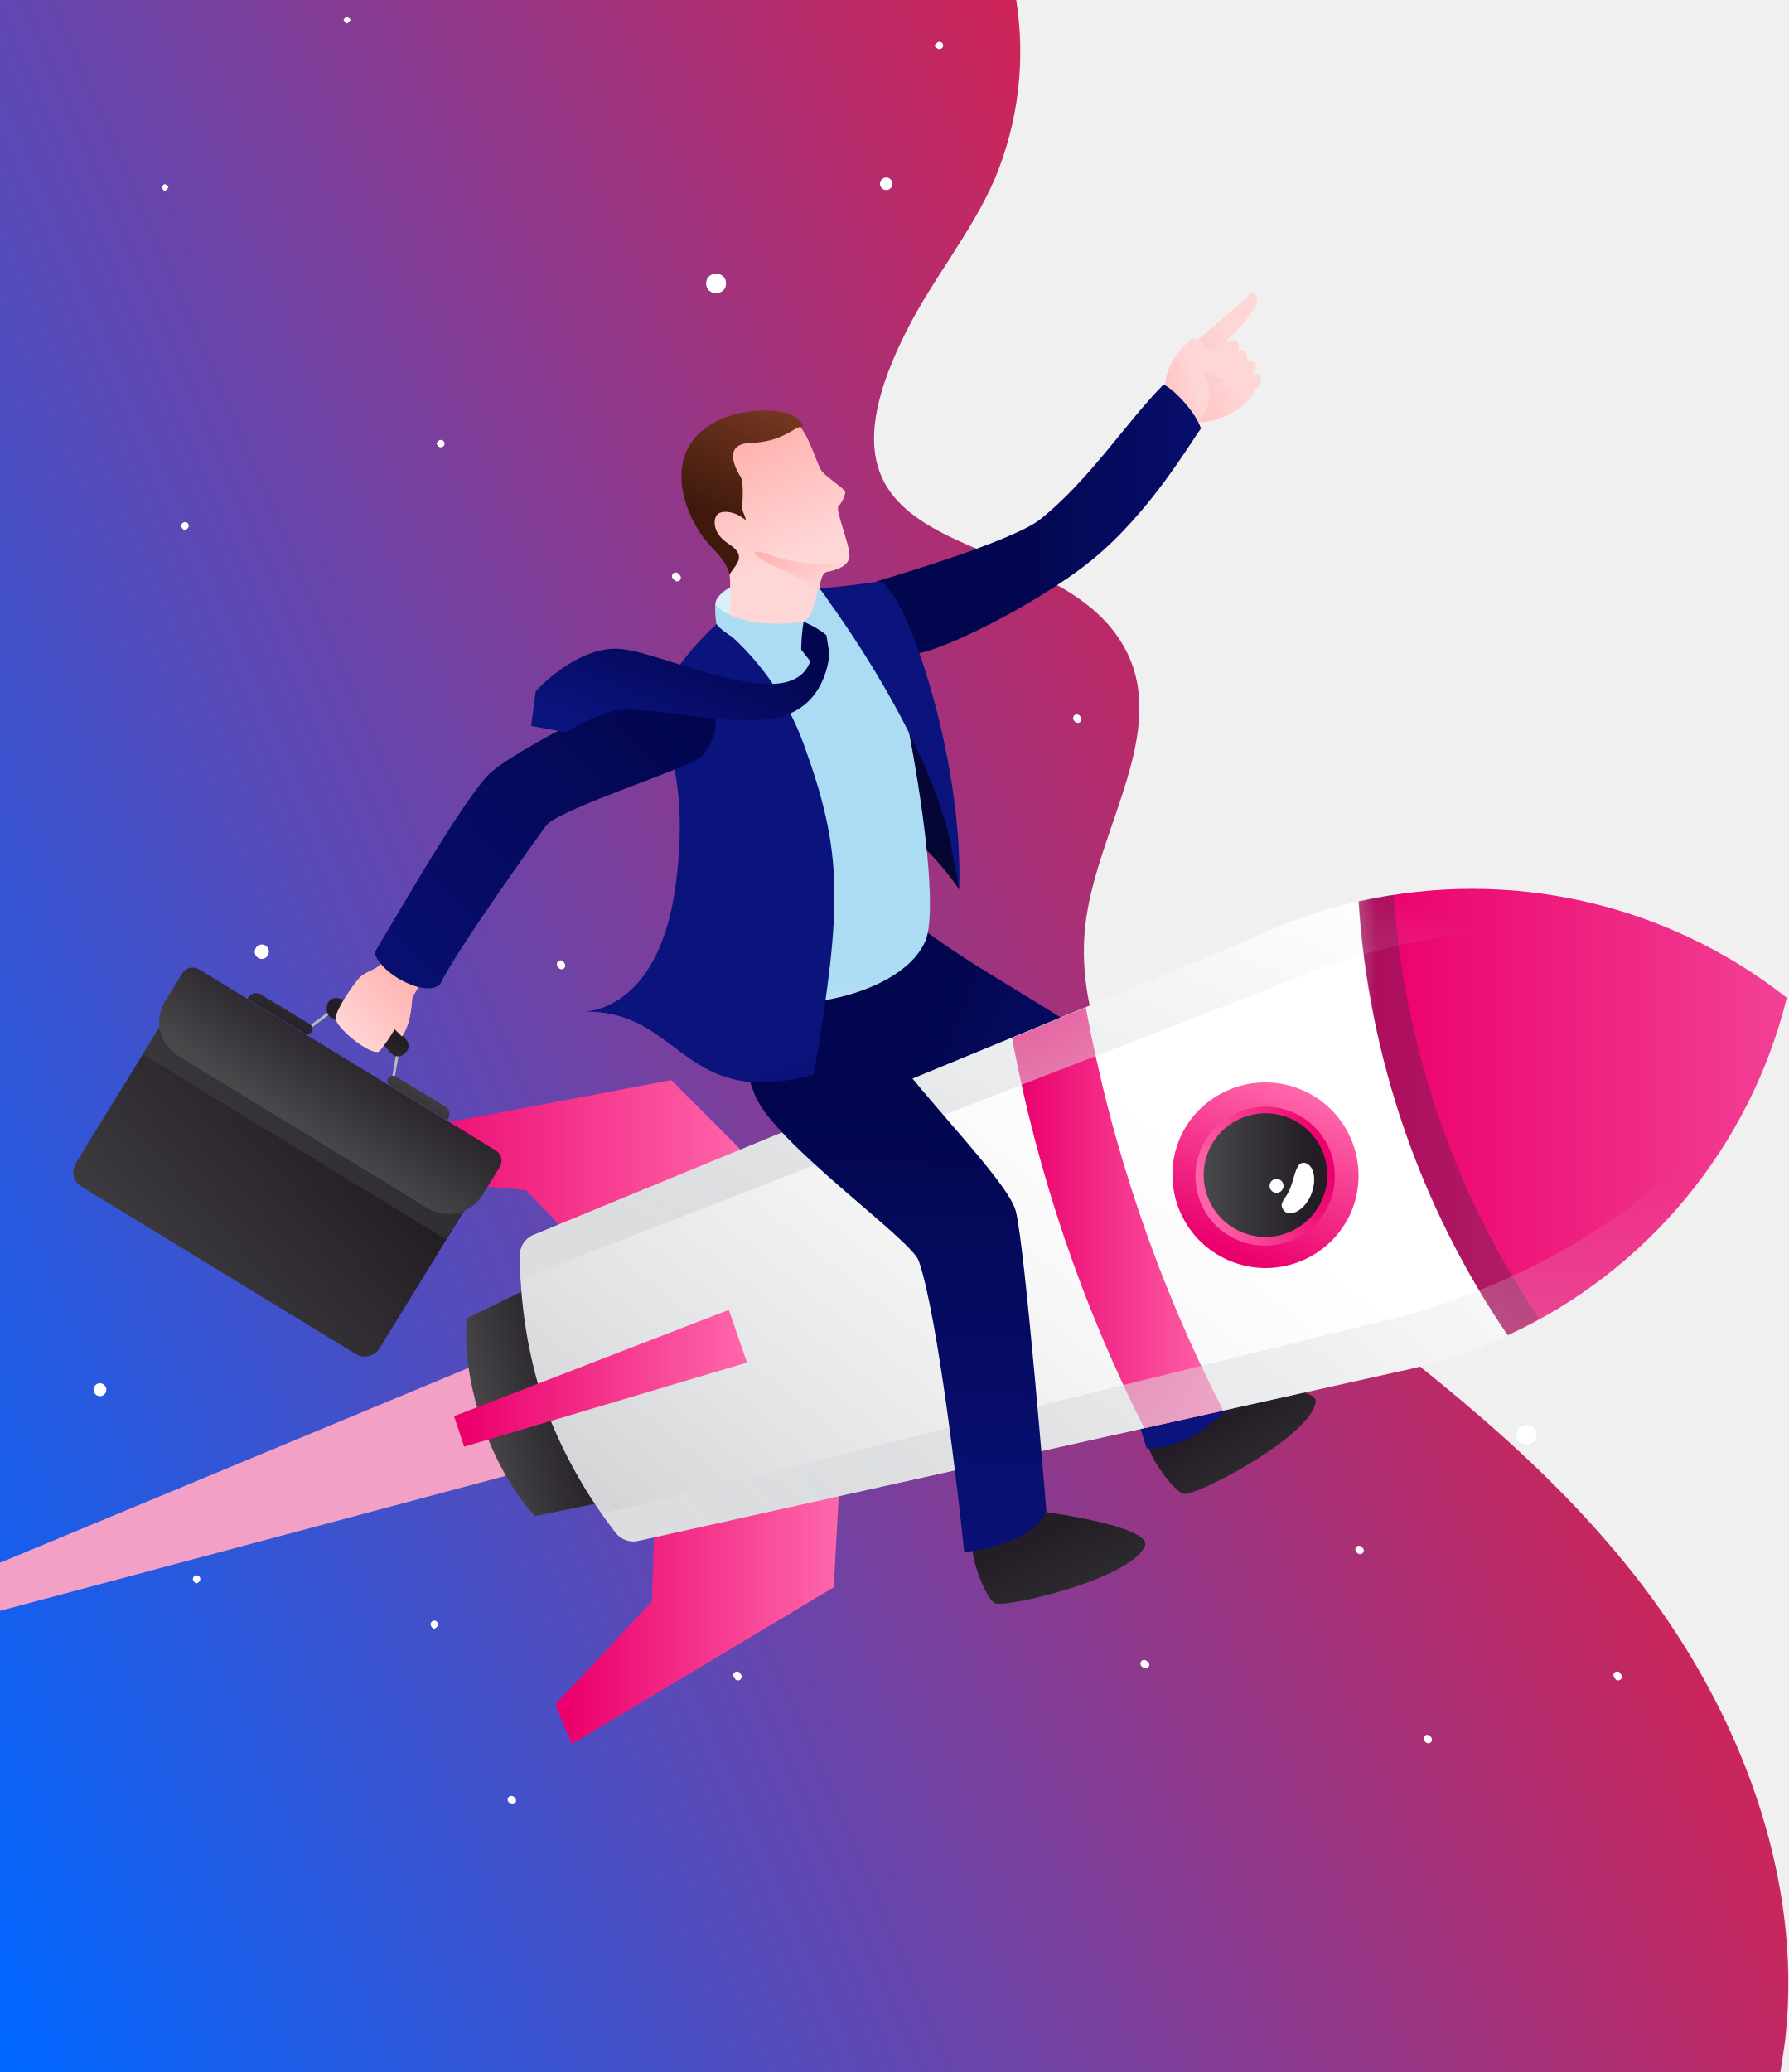
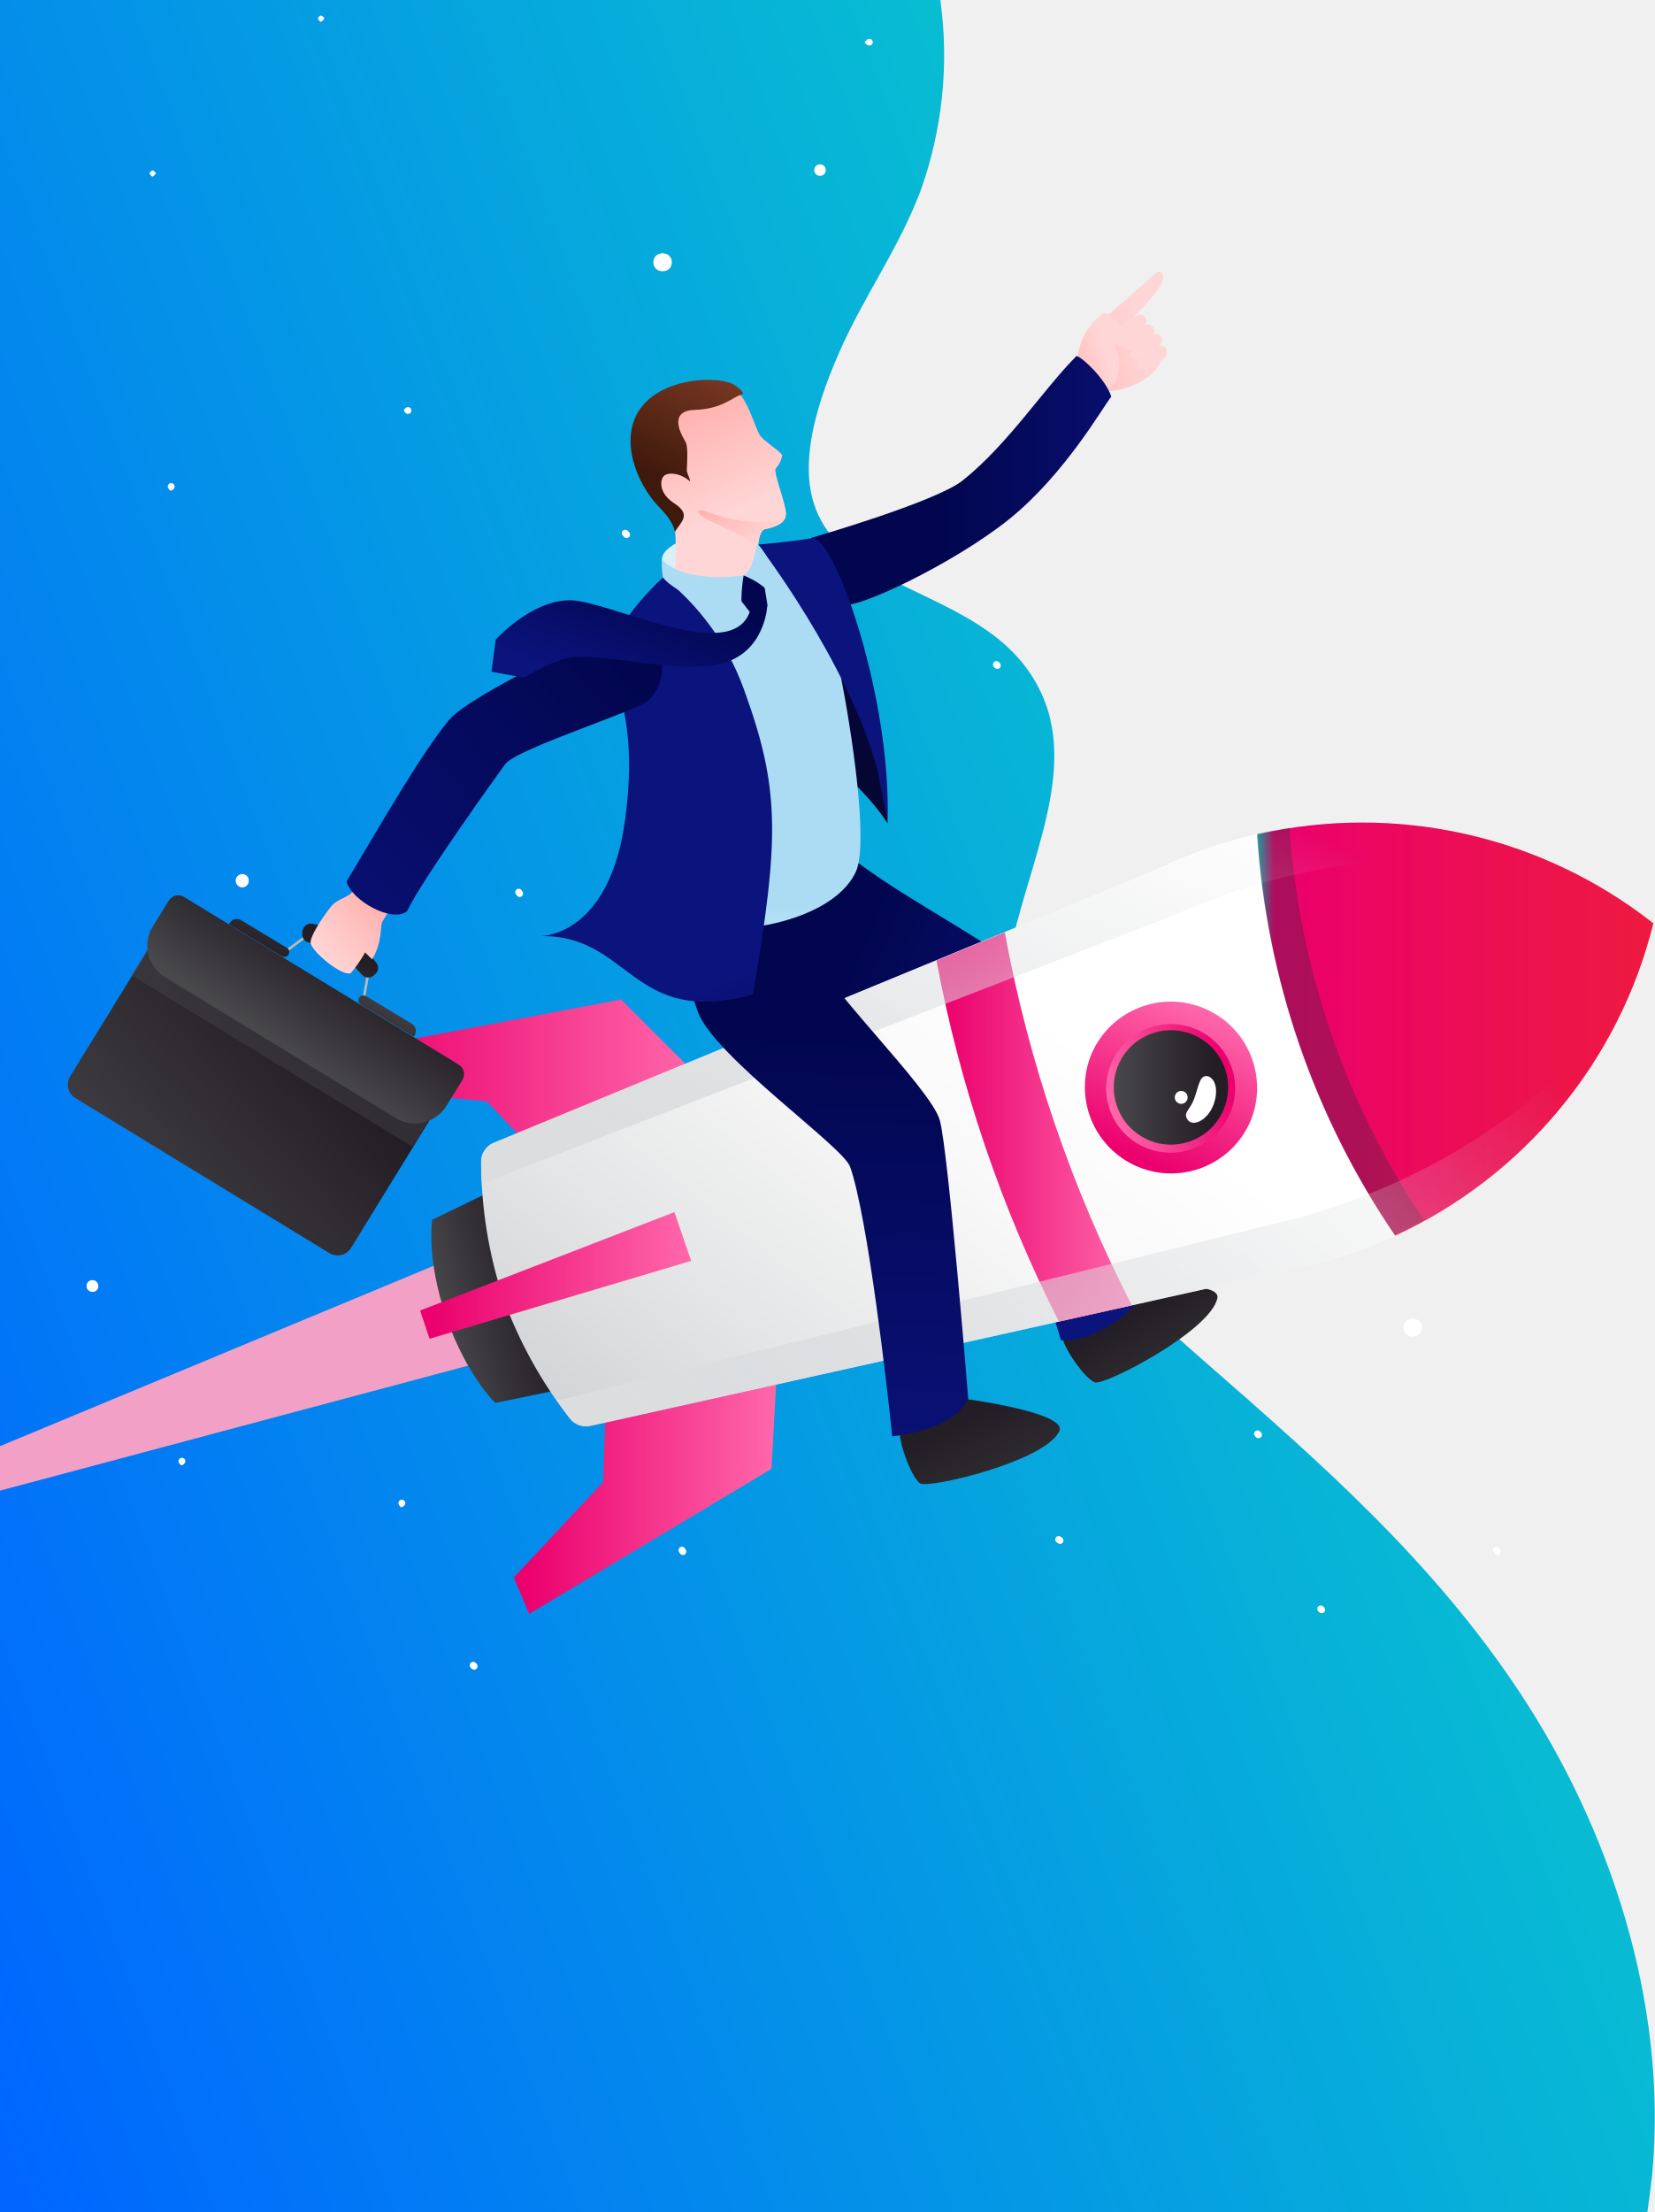
- <svg xmlns="http://www.w3.org/2000/svg" xmlns:xlink="http://www.w3.org/1999/xlink" width="663" height="768" viewBox="0 0 663 768">
+ <svg xmlns="http://www.w3.org/2000/svg" xmlns:xlink="http://www.w3.org/1999/xlink" width="663" height="886" viewBox="0 0 663 886">
  <defs>
    <style>.a{fill:url(#a);}.b{fill:#fff;}.c{fill:url(#b);}.d{fill:url(#c);}.e{fill:#ec671c;}.f{fill:#f3e600;}.g{fill:url(#d);}.h{fill:url(#e);}.i{fill:url(#f);}.j{fill:url(#g);}.k{fill:url(#h);}.l{fill:url(#i);}.m{fill:#242a37;opacity:0.31;}.n{fill:url(#j);}.o{fill:url(#k);}.p{fill:url(#l);}.q{fill:url(#m);}.r{fill:url(#n);}.s{fill:url(#o);}.t{fill:url(#p);}.u{fill:url(#q);}.v{fill:url(#r);}.w{fill:url(#s);}.x{fill:url(#t);}.y{fill:url(#u);}.z{fill:url(#v);}.aa{fill:url(#w);}.ab{fill:url(#x);}.ac{fill:url(#y);}.ad{fill:url(#z);}.ae{fill:url(#aa);}.af{fill:url(#ab);}.ag{fill:url(#ac);}.ah{fill:none;stroke:#bbbaba;stroke-linecap:round;stroke-linejoin:round;stroke-width:1.01px;}.ai{fill:url(#ad);}.aj{fill:#49484b;opacity:0.4;}.ak{fill:url(#ae);}.al{fill:url(#af);}.am{fill:url(#ag);}.an{fill:url(#ah);}.ao{fill:url(#ai);}.ap{fill:url(#aj);}.aq{fill:url(#ak);}.ar{fill:url(#al);}.as{fill:url(#am);}.at{fill:url(#an);}.au{fill:url(#ao);}.av{fill:url(#ap);}.aw{fill:url(#aq);}.ax{fill:url(#ar);}</style>
    <linearGradient id="a" x1="-0.077" y1="0.811" x2="0.886" y2="0.328" gradientUnits="objectBoundingBox">
      <stop offset="0" stop-color="#06f" />
-       <stop offset="1" stop-color="#ed1a3f" />
+       <stop offset="1" stop-color="#09cacb" />
    </linearGradient>
    <linearGradient id="b" x1="0.32" y1="0.241" x2="0.921" y2="0.885" gradientUnits="objectBoundingBox">
      <stop offset="0.15" stop-color="#231e25" />
      <stop offset="1" stop-color="#343336" />
    </linearGradient>
    <linearGradient id="c" x1="0.042" y1="0.236" x2="0.853" y2="0.695" gradientUnits="objectBoundingBox">
      <stop offset="0.15" stop-color="#02064f" />
      <stop offset="1" stop-color="#0b137d" />
    </linearGradient>
    <linearGradient id="d" x1="13.786" y1="-2.436" x2="15.48" y2="-2.436" gradientUnits="objectBoundingBox">
      <stop offset="0" stop-color="#f2a0c5" />
      <stop offset="1" stop-color="#f2a0c5" stop-opacity="0" />
    </linearGradient>
    <linearGradient id="e" x1="0.631" y1="0.502" x2="0.05" y2="0.692" gradientUnits="objectBoundingBox">
      <stop offset="0.15" stop-color="#231e25" />
      <stop offset="1" stop-color="#49484b" />
    </linearGradient>
    <linearGradient id="f" y1="0.499" x2="1.001" y2="0.499" gradientUnits="objectBoundingBox">
      <stop offset="0.04" stop-color="#eb006d" />
      <stop offset="1" stop-color="#ff68ab" />
    </linearGradient>
    <linearGradient id="g" x1="0.001" y1="0.5" x2="1" y2="0.5" xlink:href="#f" />
    <linearGradient id="h" x1="-0.443" y1="1.104" x2="0.567" y2="0.452" gradientUnits="objectBoundingBox">
      <stop offset="0.37" stop-color="#cdcfd1" />
      <stop offset="0.59" stop-color="#e4e5e6" />
      <stop offset="0.83" stop-color="#f8f8f8" />
      <stop offset="1" stop-color="#fff" />
    </linearGradient>
    <linearGradient id="i" y1="0.5" x2="1" y2="0.5" gradientUnits="objectBoundingBox">
-       <stop offset="0" stop-color="#f24194" />
-       <stop offset="0.04" stop-color="#eb006d" />
-       <stop offset="1" stop-color="#f24194" />
+       <stop offset="0" stop-color="#09cacb" />
+       <stop offset="0.042" stop-color="#eb006d" />
+       <stop offset="1" stop-color="#ed1a3f" />
    </linearGradient>
    <linearGradient id="j" x1="0" y1="0.501" x2="1.001" y2="0.501" xlink:href="#f" />
    <linearGradient id="k" x1="-0.001" y1="0.501" x2="1.002" y2="0.501" gradientUnits="objectBoundingBox">
      <stop offset="0" stop-color="#ff68ab" />
      <stop offset="0.96" stop-color="#eb006d" />
    </linearGradient>
    <linearGradient id="l" x1="0.002" y1="0.501" x2="0.999" y2="0.501" gradientUnits="objectBoundingBox">
      <stop offset="0" stop-color="#49484b" />
      <stop offset="0.85" stop-color="#231e25" />
    </linearGradient>
    <linearGradient id="m" x1="0" y1="0.5" x2="1" y2="0.5" xlink:href="#f" />
    <linearGradient id="n" x1="-0.002" y1="0.5" x2="0.998" y2="0.5" xlink:href="#f" />
    <linearGradient id="o" x1="0.083" y1="0.919" x2="0.926" y2="0.266" gradientUnits="objectBoundingBox">
      <stop offset="0.06" stop-color="#dbdddf" />
      <stop offset="1" stop-color="#dbdddf" stop-opacity="0" />
    </linearGradient>
    <linearGradient id="p" x1="-0.028" y1="0.891" x2="1.024" y2="0.425" xlink:href="#o" />
    <linearGradient id="q" x1="0.193" y1="0.218" x2="0.926" y2="1.078" xlink:href="#b" />
    <linearGradient id="r" x1="0.46" y1="0.191" x2="0.438" y2="1.129" xlink:href="#c" />
    <linearGradient id="s" y1="0.5" x2="1" y2="0.5" gradientUnits="objectBoundingBox">
      <stop offset="0.15" stop-color="#09004d" />
      <stop offset="1" stop-color="#040730" />
    </linearGradient>
    <linearGradient id="t" x1="0.734" y1="0.816" x2="0.734" y2="1.331" gradientUnits="objectBoundingBox">
      <stop offset="0.23" stop-color="#abdcf4" />
      <stop offset="0.75" stop-color="#dbeffb" />
    </linearGradient>
    <linearGradient id="u" x1="2.696" y1="3.493" x2="0.953" y2="4.333" gradientUnits="objectBoundingBox">
      <stop offset="0.22" stop-color="#ffd6d6" />
      <stop offset="1" stop-color="#ffaca8" />
    </linearGradient>
    <linearGradient id="v" x1="5.141" y1="15.252" x2="3.869" y2="16.053" xlink:href="#u" />
    <linearGradient id="w" x1="5.072" y1="15.295" x2="3.801" y2="16.097" xlink:href="#u" />
    <linearGradient id="x" x1="5.004" y1="15.355" x2="3.732" y2="16.156" xlink:href="#u" />
    <linearGradient id="y" x1="5.256" y1="16.213" x2="3.91" y2="17.062" xlink:href="#u" />
    <linearGradient id="z" x1="2.517" y1="5.307" x2="1.321" y2="5.749" xlink:href="#u" />
    <linearGradient id="aa" x1="0.268" y1="1.939" x2="1.342" y2="1.939" xlink:href="#c" />
    <linearGradient id="ab" x1="1.24" y1="2.39" x2="0.995" y2="1.425" xlink:href="#c" />
    <linearGradient id="ac" x1="0.727" y1="1.811" x2="0.554" y2="0.988" xlink:href="#c" />
    <linearGradient id="ad" x1="0.11" y1="1.158" x2="1.079" y2="-0.514" xlink:href="#e" />
    <linearGradient id="ae" x1="0.261" y1="1.516" x2="0.598" y2="0.019" xlink:href="#e" />
    <linearGradient id="af" x1="-0.349" y1="1.617" x2="0.893" y2="-0.001" xlink:href="#e" />
    <linearGradient id="ag" x1="0.175" y1="1.014" x2="1.358" y2="-0.743" xlink:href="#e" />
    <linearGradient id="ah" x1="0.623" y1="0.311" x2="-0.22" y2="1.627" xlink:href="#e" />
    <linearGradient id="ai" x1="0.002" y1="1.148" x2="0.903" y2="0.132" xlink:href="#u" />
    <linearGradient id="aj" x1="1.122" y1="-0.072" x2="-0.384" y2="1.202" xlink:href="#c" />
    <linearGradient id="ak" x1="3.076" y1="9.539" x2="2.176" y2="8.228" xlink:href="#t" />
    <linearGradient id="al" x1="0.659" y1="0.863" x2="0.377" y2="0.02" xlink:href="#u" />
    <linearGradient id="am" x1="1.163" y1="0.798" x2="-0.056" y2="-0.113" xlink:href="#u" />
    <linearGradient id="an" x1="0.64" y1="-0.203" x2="0.33" y2="0.679" gradientUnits="objectBoundingBox">
      <stop offset="0.07" stop-color="#7a3923" />
      <stop offset="1" stop-color="#3e190c" />
    </linearGradient>
    <linearGradient id="ao" x1="2.539" y1="8.248" x2="2.714" y2="9.404" xlink:href="#c" />
    <linearGradient id="ap" x1="2.727" y1="5.366" x2="2.727" y2="5.909" xlink:href="#t" />
    <linearGradient id="aq" x1="1.03" y1="0.061" x2="0.09" y2="0.737" xlink:href="#c" />
    <linearGradient id="ar" x1="0.74" y1="3.946" x2="1.777" y2="6.046" xlink:href="#t" />
  </defs>
  <g transform="translate(192.611 198.25)">
    <g transform="translate(-192.611 -198.25)">
-       <path class="a" d="M0,768H660.035c.688-4.261,1.377-8.522,1.893-12.784,6.54-60.433-17.555-121.06-52.837-167.352S528.2,507.287,483.28,473.2c-21-15.883-42.167-32.347-58.173-54.235s-26.5-50.748-22.374-78.834c4.991-34.09,30.291-69.343,14.629-99.172-25.988-49.973-128.221-26.149-81.063-118.735,9.81-19.369,23.751-35.834,32.528-55.978A122.091,122.091,0,0,0,376.745,0H0Z" transform="translate(0 0)" />
+       <path class="a" d="M0,886H660.035c.688-4.916,1.377-9.832,1.893-14.748,6.54-69.718-17.555-139.659-52.837-193.065S528.2,585.229,483.28,545.9c-21-18.323-42.167-37.317-58.173-62.568s-26.5-58.545-22.374-90.946c4.991-39.328,30.291-80,14.629-114.409C391.374,220.327,289.142,247.812,336.3,141c9.81-22.346,23.751-41.339,32.528-64.579A160.882,160.882,0,0,0,376.745,0H0Z" transform="translate(0 0)" />
      <g transform="translate(34.68 6.169)">
        <path class="b" d="M121.076,210.671a1.369,1.369,0,1,0-.9-1.285A1.371,1.371,0,0,0,121.076,210.671Z" transform="translate(51.979 142.361)" />
        <path class="b" d="M170.976,290.771a1.369,1.369,0,1,0-.9-1.285A1.371,1.371,0,0,0,170.976,290.771Z" transform="translate(87.961 199.532)" />
        <path class="b" d="M57.482,209.541a2.571,2.571,0,1,0-2.582-2.571A2.576,2.576,0,0,0,57.482,209.541Z" transform="translate(4.908 139.72)" />
        <path class="b" d="M95.076,97.771a1.369,1.369,0,1,0-.9-1.285,1.371,1.371,0,0,0,.9,1.285Z" transform="translate(33.23 61.779)" />
        <path class="b" d="M293.076,337.171a1.369,1.369,0,1,0-.9-1.285,1.371,1.371,0,0,0,.9,1.285Z" transform="translate(176.005 232.65)" />
        <path class="b" d="M296.576,283.071a1.369,1.369,0,1,0-.9-1.285,1.371,1.371,0,0,0,.9,1.285Z" transform="translate(178.528 194.036)" />
        <path class="b" d="M159.076,364.471a1.369,1.369,0,1,0-.9-1.285A1.371,1.371,0,0,0,159.076,364.471Z" transform="translate(79.38 252.135)" />
        <path class="b" d="M93.876,353.371a1.369,1.369,0,0,0,0-2.571,1.369,1.369,0,0,0,0,2.571Z" transform="translate(32.365 244.213)" />
        <path class="b" d="M22.473,303.827a2.314,2.314,0,1,0-2.323-2.314A2.319,2.319,0,0,0,22.473,303.827Z" transform="translate(-20.15 207.383)" />
        <path class="b" d="M42.676,343.571a1.369,1.369,0,0,0,0-2.571,1.369,1.369,0,0,0,0,2.571Z" transform="translate(-4.554 237.218)" />
        <path class="b" d="M213.076,335.071a1.369,1.369,0,1,0-.9-1.285A1.371,1.371,0,0,0,213.076,335.071Z" transform="translate(118.318 231.151)" />
        <path class="b" d="M191.873,43.027a2.314,2.314,0,1,0-2.323-2.314,2.319,2.319,0,0,0,2.323,2.314Z" transform="translate(102.001 21.238)" />
        <path class="b" d="M75.076,6.171a1.369,1.369,0,0,0,0-2.571,1.369,1.369,0,0,0,0,2.571Z" transform="translate(18.809 -3.6)" />
        <path class="b" d="M35.876,42.371a1.369,1.369,0,0,0,0-2.571,1.369,1.369,0,0,0,0,2.571Z" transform="translate(-9.458 22.238)" />
        <path class="b" d="M246.876,361.871a1.369,1.369,0,1,0-.9-1.285,1.371,1.371,0,0,0,.9,1.285Z" transform="translate(142.691 250.279)" />
        <path class="b" d="M255.874,317.727a2.314,2.314,0,1,0-2.324-2.314,2.319,2.319,0,0,0,2.324,2.314Z" transform="translate(148.15 217.304)" />
        <path class="b" d="M110.476,391.271a1.369,1.369,0,1,0-.9-1.285A1.371,1.371,0,0,0,110.476,391.271Z" transform="translate(44.335 271.264)" />
        <path class="b" d="M115.876,168.771a1.369,1.369,0,1,0-.9-1.285,1.371,1.371,0,0,0,.9,1.285Z" transform="translate(48.229 112.455)" />
        <path class="b" d="M145.976,126.771a1.369,1.369,0,1,0-.9-1.285,1.371,1.371,0,0,0,.9,1.285Z" transform="translate(69.934 82.478)" />
        <path class="b" d="M215.276,238.371a1.369,1.369,0,1,0-.9-1.285A1.371,1.371,0,0,0,215.276,238.371Z" transform="translate(119.904 162.132)" />
        <path class="b" d="M307.776,378.071a1.369,1.369,0,1,0-.9-1.285,1.371,1.371,0,0,0,.9,1.285Z" transform="translate(186.605 261.842)" />
        <path class="b" d="M348.676,364.471a1.369,1.369,0,1,0-.9-1.285,1.371,1.371,0,0,0,.9,1.285Z" transform="translate(216.097 252.135)" />
        <path class="b" d="M232.276,157.371a1.369,1.369,0,1,0-.9-1.285A1.371,1.371,0,0,0,232.276,157.371Z" transform="translate(132.163 104.318)" />
        <path class="b" d="M40.176,115.771a1.369,1.369,0,0,0,0-2.571,1.369,1.369,0,0,0,0,2.571Z" transform="translate(-6.357 74.627)" />
        <g transform="translate(0.086 0.306)">
          <path class="b" d="M122.582,209.172a1.379,1.379,0,1,0-1.291.894A1.377,1.377,0,0,0,122.582,209.172Z" transform="translate(51.764 142.183)" />
          <path class="b" d="M172.382,289.272a1.379,1.379,0,1,0-1.291.894,1.377,1.377,0,0,0,1.291-.894Z" transform="translate(87.674 199.354)" />
          <path class="b" d="M60.063,206.871a2.582,2.582,0,1,0-2.582,2.571,2.576,2.576,0,0,0,2.582-2.571Z" transform="translate(4.822 139.343)" />
          <path class="b" d="M96.582,96.272a1.379,1.379,0,0,0-2.582,0,1.379,1.379,0,0,0,2.582,0Z" transform="translate(33.016 61.601)" />
          <path class="b" d="M294.582,335.772a1.379,1.379,0,1,0-1.291.894,1.377,1.377,0,0,0,1.291-.894Z" transform="translate(175.79 232.543)" />
          <path class="b" d="M298.082,281.672a1.379,1.379,0,1,0-1.291.894,1.377,1.377,0,0,0,1.291-.894Z" transform="translate(178.314 193.929)" />
          <path class="b" d="M160.582,362.972a1.379,1.379,0,1,0-1.291.894A1.377,1.377,0,0,0,160.582,362.972Z" transform="translate(79.165 251.957)" />
          <path class="b" d="M95.382,351.972a1.379,1.379,0,1,0-1.291.894A1.377,1.377,0,0,0,95.382,351.972Z" transform="translate(32.15 244.106)" />
          <path class="b" d="M24.847,301.564a2.323,2.323,0,1,0-2.323,2.314,2.319,2.319,0,0,0,2.323-2.314Z" transform="translate(-20.2 207.113)" />
          <path class="b" d="M44.182,342.172a1.379,1.379,0,1,0-1.291.894,1.377,1.377,0,0,0,1.291-.894Z" transform="translate(-4.769 237.111)" />
          <path class="b" d="M214.582,333.572a1.379,1.379,0,1,0-1.291.894,1.377,1.377,0,0,0,1.291-.894Z" transform="translate(118.103 230.973)" />
          <path class="b" d="M159.5,62.8c0-4.8-7.4-4.8-7.4,0S159.5,67.6,159.5,62.8Z" transform="translate(74.911 35.779)" />
          <path class="b" d="M334.1,311.8c0-4.8-7.4-4.8-7.4,0S334.1,316.6,334.1,311.8Z" transform="translate(200.811 213.501)" />
          <path class="b" d="M76.582,4.672a1.379,1.379,0,0,0-2.582,0,1.379,1.379,0,0,0,2.582,0Z" transform="translate(18.594 -3.778)" />
          <path class="b" d="M37.382,40.872a1.379,1.379,0,0,0-2.582,0,1.379,1.379,0,0,0,2.582,0Z" transform="translate(-9.672 22.059)" />
          <path class="b" d="M248.282,360.472a1.379,1.379,0,1,0-1.291.894A1.377,1.377,0,0,0,248.282,360.472Z" transform="translate(142.404 250.172)" />
          <path class="b" d="M258.147,315.464a2.323,2.323,0,1,0-2.323,2.314A2.318,2.318,0,0,0,258.147,315.464Z" transform="translate(148.028 217.034)" />
          <path class="b" d="M111.982,389.872a1.379,1.379,0,1,0-1.291.894,1.377,1.377,0,0,0,1.291-.894Z" transform="translate(44.12 271.157)" />
          <path class="b" d="M117.282,167.272a1.379,1.379,0,1,0-1.291.894,1.377,1.377,0,0,0,1.291-.894Z" transform="translate(47.942 112.277)" />
          <path class="b" d="M147.382,125.272a1.379,1.379,0,1,0-1.291.894A1.377,1.377,0,0,0,147.382,125.272Z" transform="translate(69.647 82.299)" />
          <path class="b" d="M216.682,236.872a1.379,1.379,0,1,0-1.291.894A1.377,1.377,0,0,0,216.682,236.872Z" transform="translate(119.618 161.953)" />
          <path class="b" d="M309.282,376.672a1.379,1.379,0,1,0-1.291.894,1.377,1.377,0,0,0,1.291-.894Z" transform="translate(186.39 261.735)" />
          <path class="b" d="M350.182,362.972a1.379,1.379,0,1,0-1.291.894A1.377,1.377,0,0,0,350.182,362.972Z" transform="translate(215.882 251.957)" />
          <path class="b" d="M233.782,155.972a1.379,1.379,0,1,0-1.291.894A1.377,1.377,0,0,0,233.782,155.972Z" transform="translate(131.948 104.211)" />
          <path class="b" d="M41.682,114.372a1.379,1.379,0,1,0-1.291.894,1.377,1.377,0,0,0,1.291-.894Z" transform="translate(-6.572 74.52)" />
          <path class="b" d="M203.882,10.272a1.379,1.379,0,0,0-2.582,0,1.379,1.379,0,0,0,2.582,0Z" transform="translate(110.388 0.219)" />
        </g>
        <path class="b" d="M202.476,11.671a1.369,1.369,0,1,0-.9-1.285,1.371,1.371,0,0,0,.9,1.285Z" transform="translate(110.675 0.326)" />
      </g>
      <g transform="translate(0 108.759)">
        <g transform="translate(309.077 228.151)">
          <path class="c" d="M247.552,322.375c1.549,4.97,8.95,15.424,12.736,16.795s46.3-20.565,49.051-33.761c1.377-7.2-29.775-4.627-42.683-3.085C259.427,303.181,246,317.576,247.552,322.375Z" transform="translate(-130.661 -122.368)" />
          <path class="d" d="M203.88,196.605c-.344-.343,5.68,6.512,28.226,20.736,19.62,12.339,53.87,31.876,59.377,39.93S323.667,372.778,327.8,379.29c0,0-13.252,17.48-32.184,17.309,0,0-28.57-94.6-35.8-107.966s-65.4-32.39-70.909-38.388S164.639,201.4,203.88,196.605Z" transform="translate(-179.583 -196.593)" />
        </g>
        <g transform="translate(0 220.585)">
          <g transform="translate(0 177.41)">
            <g transform="translate(139.67 2.742)">
              <path class="e" d="M116.688,297.3a41.676,41.676,0,0,0-19.62,12.168L81.75,326.434a2.4,2.4,0,0,0,1.377,3.942l22.546,4.113a41.815,41.815,0,0,0,23.063-2.4Z" transform="translate(-81.153 -297.3)" />
              <path class="f" d="M115.2,300.1a36.511,36.511,0,0,0-17.555,10.8L85.6,324.264l17.727,3.085a36.632,36.632,0,0,0,20.481-2.228Z" transform="translate(-77.946 -295.301)" />
            </g>
            <path class="g" d="M0,386.014,188.114,335.8l-13.769-40.1L0,368.191Z" transform="translate(0 -295.7)" />
          </g>
          <g transform="translate(137.514)">
            <path class="h" d="M148.07,271.7l-47.33,22.964s-2.41,15.766,5.68,39.073,19.62,34.275,19.62,34.275l51.46-10.625Z" transform="translate(-65.114 -135.419)" />
            <path class="i" d="M85.063,269.589l52.321,4.8,20.825,21.765,64.541-31.019-31.5-31.533L79.9,254.679Z" transform="translate(-79.9 -162.613)" />
            <path class="j" d="M119.6,405.387l35.8-38.217,1.033-29.991,68.843-19.88-2.41,44.557-97.069,58.1Z" transform="translate(-51.273 -102.873)" />
            <path class="k" d="M581.683,232.66h0A188.771,188.771,0,0,0,382.21,211.238L116.647,320.747A8.223,8.223,0,0,0,112,328.116a176.511,176.511,0,0,0,8.778,54.5,176.978,176.978,0,0,0,26.677,48.328,8.279,8.279,0,0,0,8.261,3.085L437.284,371.3A187.754,187.754,0,0,0,581.683,232.66Z" transform="translate(-56.753 -192.178)" />
            <path class="l" d="M347.947,357.721a187.5,187.5,0,0,0,103.437-125.1h0A188.731,188.731,0,0,0,292.7,196.971h0a321.455,321.455,0,0,0,55.247,160.75Z" transform="translate(73.546 -192.135)" />
            <path class="m" d="M305.68,193.5c-4.3.686-8.778,1.371-13.08,2.4h0a321.454,321.454,0,0,0,55.247,160.749c3.958-1.885,7.917-3.942,11.7-6A321.449,321.449,0,0,1,305.68,193.5Z" transform="translate(73.474 -191.234)" />
            <path class="n" d="M34.416,0a34.571,34.571,0,0,1,.107,69.141A34.571,34.571,0,0,1,34.416,0Z" transform="translate(286.26 124.239) rotate(-66.7)" />
            <ellipse class="o" cx="25.837" cy="25.742" rx="25.837" ry="25.742" transform="translate(299.768 88.646) rotate(-15.4)" />
            <path class="p" d="M289.6,285.276a22.914,22.914,0,1,0-17.506-1.105A22.77,22.77,0,0,0,289.6,285.276Z" transform="translate(49.453 -157.393)" />
            <path class="b" d="M276.628,268.809c2.065,3.428,8.433.343,10.671-6.341s-.344-10.968-3.1-10.968-3.1,4.456-4.819,9.083S274.907,266.067,276.628,268.809Z" transform="translate(61.564 -149.837)" />
            <path class="b" d="M276.954,259.976a2.589,2.589,0,0,1-2.8-.679,2.58,2.58,0,1,1,2.8.679Z" transform="translate(59.689 -147.345)" />
            <path class="q" d="M101.586,334.027,97.8,322.716,199.688,283.3l6.712,19.537Z" transform="translate(-66.993 -127.14)" />
            <path class="r" d="M267.051,373.851l29.258-6.512A540.827,540.827,0,0,1,245.365,217.9L218,229.211a540.816,540.816,0,0,0,49.051,144.64Z" transform="translate(19.681 -173.819)" />
            <g transform="translate(55.247 0.012)">
              <path class="s" d="M114.754,335.994,389.094,229.57c56.107-25.192,118.583-29.476,168.838-12.853a188.824,188.824,0,0,0-175.722-5.484L116.647,320.742A8.223,8.223,0,0,0,112,328.111c0,2.4,0,5.655.344,9.426A10.5,10.5,0,0,1,114.754,335.994Z" transform="translate(-112 -192.185)" />
              <path class="t" d="M560.187,231.6c-29.431,43.7-81.407,78.49-141.3,92.885l-286.56,70.606H129.4l5.507,7.54a8.279,8.279,0,0,0,8.261,3.085l281.569-62.552A187.923,187.923,0,0,0,560.187,231.6Z" transform="translate(-99.453 -164.053)" />
            </g>
          </g>
        </g>
        <g transform="translate(274.789 220.681)">
          <path class="u" d="M209.5,341.63c.344,5.141,4.819,17.137,8.089,19.365s50.084-8.74,55.763-20.908c3.1-6.512-27.709-11.653-40.618-13.367C225.851,325.863,209.328,336.489,209.5,341.63Z" transform="translate(-123.723 -96.28)" />
          <path class="v" d="M169.194,201.944s-17.9,31.876-4.647,66.322c6.884,17.994,58,53.64,60.926,61.866,7.056,20.051,14.973,89.115,16.867,107.966,0,0,24.611-2.057,30.463-15.081,0,0-7.917-98.369-11.359-111.393s-48.534-55.868-54.558-72.834c-2.065-6,.688-38.388.688-38.388S207.575,181.036,169.194,201.944Z" transform="translate(-159.661 -192.234)" />
        </g>
        <g transform="translate(24.801)">
          <path class="w" d="M235.3,234.021s-24.612-39.93-68.5-39.588c0,0,14.973-59.124,31.668-60.324S233.062,178.838,235.3,234.021Z" transform="translate(95.475 -13.055)" />
          <path class="x" d="M157.377,143c-10.326,16.795-11.7,22.279-11.015,24.164s21,97.341,25.3,107.795,55.763,5.141,65.917-17.823c7.917-17.994-13.08-123.561-19.965-126.474S168.392,125.182,157.377,143Z" transform="translate(80.631 -16.98)" />
          <g transform="translate(299.078)">
            <path class="y" d="M250.916,98.316c.344-3.942.344-6.512,8.261-13.881s18.932-16.452,22.2-19.708,4.475.514,3.27,3.085c-2.582,5.655-11.875,14.224-11.875,14.224s7.917,8.226,10.843,12.853c1.033,1.714,1.721,4.97-2.754,9.254s-14.285,8.569-21.169,6.684a12,12,0,0,1-8.777-12.51Z" transform="translate(-142.976 -63.463)" />
            <path class="z" d="M271.33,74.168c-.861-.857-1.893-1.2-5.852,1.2s-7.057,6.341-5.508,7.712,3.958.171,6.884-1.542S274.083,76.91,271.33,74.168Z" transform="translate(-136.712 -56.281)" />
            <path class="aa" d="M273.13,76.468c-.861-.857-1.893-1.2-5.852,1.2s-7.056,6.341-5.508,7.712,3.958.171,6.884-1.542S275.883,79.21,273.13,76.468Z" transform="translate(-135.414 -54.64)" />
            <path class="ab" d="M274.93,78.668c-.86-.857-1.893-1.2-5.852,1.2s-7.056,6.341-5.507,7.712,3.958.171,6.884-1.542S277.683,81.41,274.93,78.668Z" transform="translate(-134.116 -53.069)" />
            <path class="ac" d="M275.848,81.446c-.861-.857-1.721-1.028-5.507,1.2s-6.712,5.827-5.163,7.2,3.614.171,6.54-1.371S278.43,84.016,275.848,81.446Z" transform="translate(-132.97 -51.049)" />
            <path class="ad" d="M260.826,73.374c1.893-1.542,9.81,7.369,15.49,11.825.516.343-1.2,2.742-4.819,2.571a14.656,14.656,0,0,1-6.884-3.256c6.2,9.6.861,21.25-4.819,19.708a12,12,0,0,1-8.778-12.51C251.188,87.6,252.049,80.572,260.826,73.374Z" transform="translate(-142.903 -56.515)" />
            <path class="ae" d="M189.417,156.034s49.911-14.4,60.582-22.964c18.244-14.567,32.012-36.16,45.609-49.87,2.926.857,11.875,9.768,13.941,16.281-3.1,3.77-18.416,30.847-40.617,48.842s-63.68,37.7-67.639,34.275C182.532,165.8,189.417,156.034,189.417,156.034Z" transform="translate(-188.183 -49.376)" />
          </g>
          <path class="af" d="M176.5,128.382s36.143,46.957,47.674,89.972c1.377,6.684,2.926,14.053,4.131,21.765,1.893-50.041-21.341-115.849-30.291-114.307C185.966,127.7,176.844,128.21,176.5,128.382Z" transform="translate(102.47 -18.981)" />
          <path class="ag" d="M175.167,134.9a100.785,100.785,0,0,1,32.184,44.557c14.629,40.1,14.457,59.3,3.786,122.533-49.051,13.539-48.879-24.164-85.538-23.307,0,0,28.226.857,34.422-47.642,5.335-41.644-5.852-53.126-5.507-67.007C154.686,159.749,161.226,147.924,175.167,134.9Z" transform="translate(65.767 -12.475)" />
          <g transform="translate(0 140.327)">
            <g transform="translate(0 101.374)">
              <g transform="translate(0 6.258)">
                <line class="ah" y1="12.682" x2="2.237" transform="translate(120.802 31.273)" />
                <line class="ah" y1="7.712" x2="10.326" transform="translate(89.135 17.049)" />
                <path class="ai" d="M6.49.224,125.622,0a6.325,6.325,0,0,1,6.348,6.336l-.119,62.282L0,68.866.117,6.584A6.384,6.384,0,0,1,6.49.224Z" transform="translate(112.525 148.762) rotate(-148.5)" />
                <path class="aj" d="M0,0,14.755.028l.251,131.939L.251,131.939Z" transform="translate(27.843 33.871) rotate(-58.5)" />
                <path class="ak" d="M14.491.2,123.137,0a14.7,14.7,0,0,1,14.756,14.727l-.023,12.182a4.486,4.486,0,0,1-4.478,4.469L4.461,31.621A4.445,4.445,0,0,1,0,27.169L.023,14.987A14.838,14.838,0,0,1,14.835.2Z" transform="translate(146.276 99.008) rotate(-148.5)" />
                <path class="al" d="M86.465,232.91l18.416,11.139a3.248,3.248,0,0,1,1.033,4.627l-.344.514L84.4,236.338a2.051,2.051,0,0,1-.688-2.742h0A2.07,2.07,0,0,1,86.465,232.91Z" transform="translate(35.37 -190.669)" />
                <path class="am" d="M76.707,226.474,58.291,215.334a3.278,3.278,0,0,0-4.647,1.028l-.344.514L74.469,229.73a2.07,2.07,0,0,0,2.754-.686h0A2.051,2.051,0,0,0,76.707,226.474Z" transform="translate(13.633 -203.426)" />
                <path class="an" d="M70.418,219.012v.685a3.422,3.422,0,0,0,1.549,3.427l1.033.343a36.857,36.857,0,0,1,21.169,12.853l.861.685a3.454,3.454,0,0,0,3.786-.171l.516-.514a3.254,3.254,0,0,0,1.377-2.228,3.417,3.417,0,0,0-.688-2.571,44.261,44.261,0,0,0-25.472-15.6,3.454,3.454,0,0,0-2.582.514A3.254,3.254,0,0,0,70.418,219.012Z" transform="translate(25.945 -202.648)" />
              </g>
              <path class="ao" d="M104.829,217.01,93.642,204.5a43.527,43.527,0,0,1-4.991,7.2c-1.549,1.714-5.507,2.571-7.573,4.8s-8.605,11.482-8.778,14.91,13.08,14.224,16.178,12.339a51.746,51.746,0,0,0,5.68-8.226l2.754,2.742c3.959-6,3.442-13.367,3.959-14.738Z" transform="translate(27.332 -204.5)" />
            </g>
            <path class="ap" d="M194.636,145.438c-7.573,2.228-64.368,28.962-72.8,39.073-10.843,13.024-26.333,39.93-41.134,64.78,1.721,7.712,18.76,16.966,24.267,11.825,5.852-12.339,34.766-52.612,39.241-58.781S198.25,180.57,201.692,176.8C215.461,162.062,199.455,143.9,194.636,145.438Z" transform="translate(33.39 -145.346)" />
          </g>
          <g transform="translate(172.091 43.395)">
            <path class="aq" d="M163.576,126s-8.778,2.913-9.466,7.712,13.6,6.341,13.6,6.341Z" transform="translate(-85.783 -62.223)" />
            <g transform="translate(55.736)">
              <path class="ar" d="M163.148,167.051a22.191,22.191,0,0,0,1.2-8.4c-.344-6.512,1.377-12.168-5.163-18.851-9.294-9.426-16.178-27.934-8.089-39.416s26.5-12.853,34.25-9.94,10.671,17.994,13.08,20.736,8.433,6.341,8.605,7.712a10.779,10.779,0,0,1-2.582,5.141c-1.2,1.2,4.131,14.224,4.131,18.166s-4.819,5.484-8.433,6.169-3.1,14.224-2.926,15.766S190.341,175.448,163.148,167.051Z" transform="translate(-146.254 -88.535)" />
              <path class="as" d="M163.161,119.314c-1.893.343.861,2.571,3.786,3.942,7.056,3.77,19.448,7.883,19.276,13.024.172-4.284.861-9.083,2.926-9.6s7.917-2.571,8.433-5.655c-.861,3.77-11.7,3.77-22.374,1.542C168.841,121.37,165.4,118.971,163.161,119.314Z" transform="translate(-135.425 -67.018)" />
              <path class="at" d="M164.194,138.167c-6.024-3.942-5.68-9.083-4.131-10.8s6.54-1.371,10.326,1.885c.861.686-.861-2.913-1.033-3.77s.861-9.94-.688-12.168c-3.958-6.512-4.475-12.339,3.958-12.51,11.187-.343,15.834-5.655,18.416-6s-2.237-4.113-4.3-4.8c-7.917-2.742-27.709-1.542-36.143,10.454s-1.549,29.819,7.745,39.416c3.27,3.256,5.68,6.684,6.2,9.768C166.948,145.707,171.423,142.794,164.194,138.167Z" transform="translate(-146.784 -88.785)" />
            </g>
            <path class="au" d="M184.685,147.124,182.62,134.1l-7.4.514-4.819,5.655,7.229,9.254a13.462,13.462,0,0,1,7.056-2.4Z" transform="translate(-74.02 -56.441)" />
            <path class="av" d="M173.1,139.643s10.154,3.6,13.769,11.653c0,0-.172-10.454-3.614-17.823,0,0-3.442-5.827-4.475-6.17S177.919,136.558,173.1,139.643Z" transform="translate(-72.073 -61.298)" />
            <path class="aw" d="M116.121,156.067s14.285-15.938,29.947-15.766,64.024,25.878,71.769,4.8c0,0,1.377-5.484,7.056-2.4,0,0-.861,19.023-19.1,23.136s-51.8-5.655-61.787-2.228a74.5,74.5,0,0,0-16.522,7.712l-13.08-2.4Z" transform="translate(-114.4 -52.017)" />
            <path class="ax" d="M154.133,130.5c.172,1.714,9.466,9.94,32.7,6.855a65.7,65.7,0,0,0-.516,17.652s-27.193-10.111-31.84-16.966A32.936,32.936,0,0,1,154.133,130.5Z" transform="translate(-85.806 -59.011)" />
          </g>
        </g>
      </g>
    </g>
  </g>
</svg>
